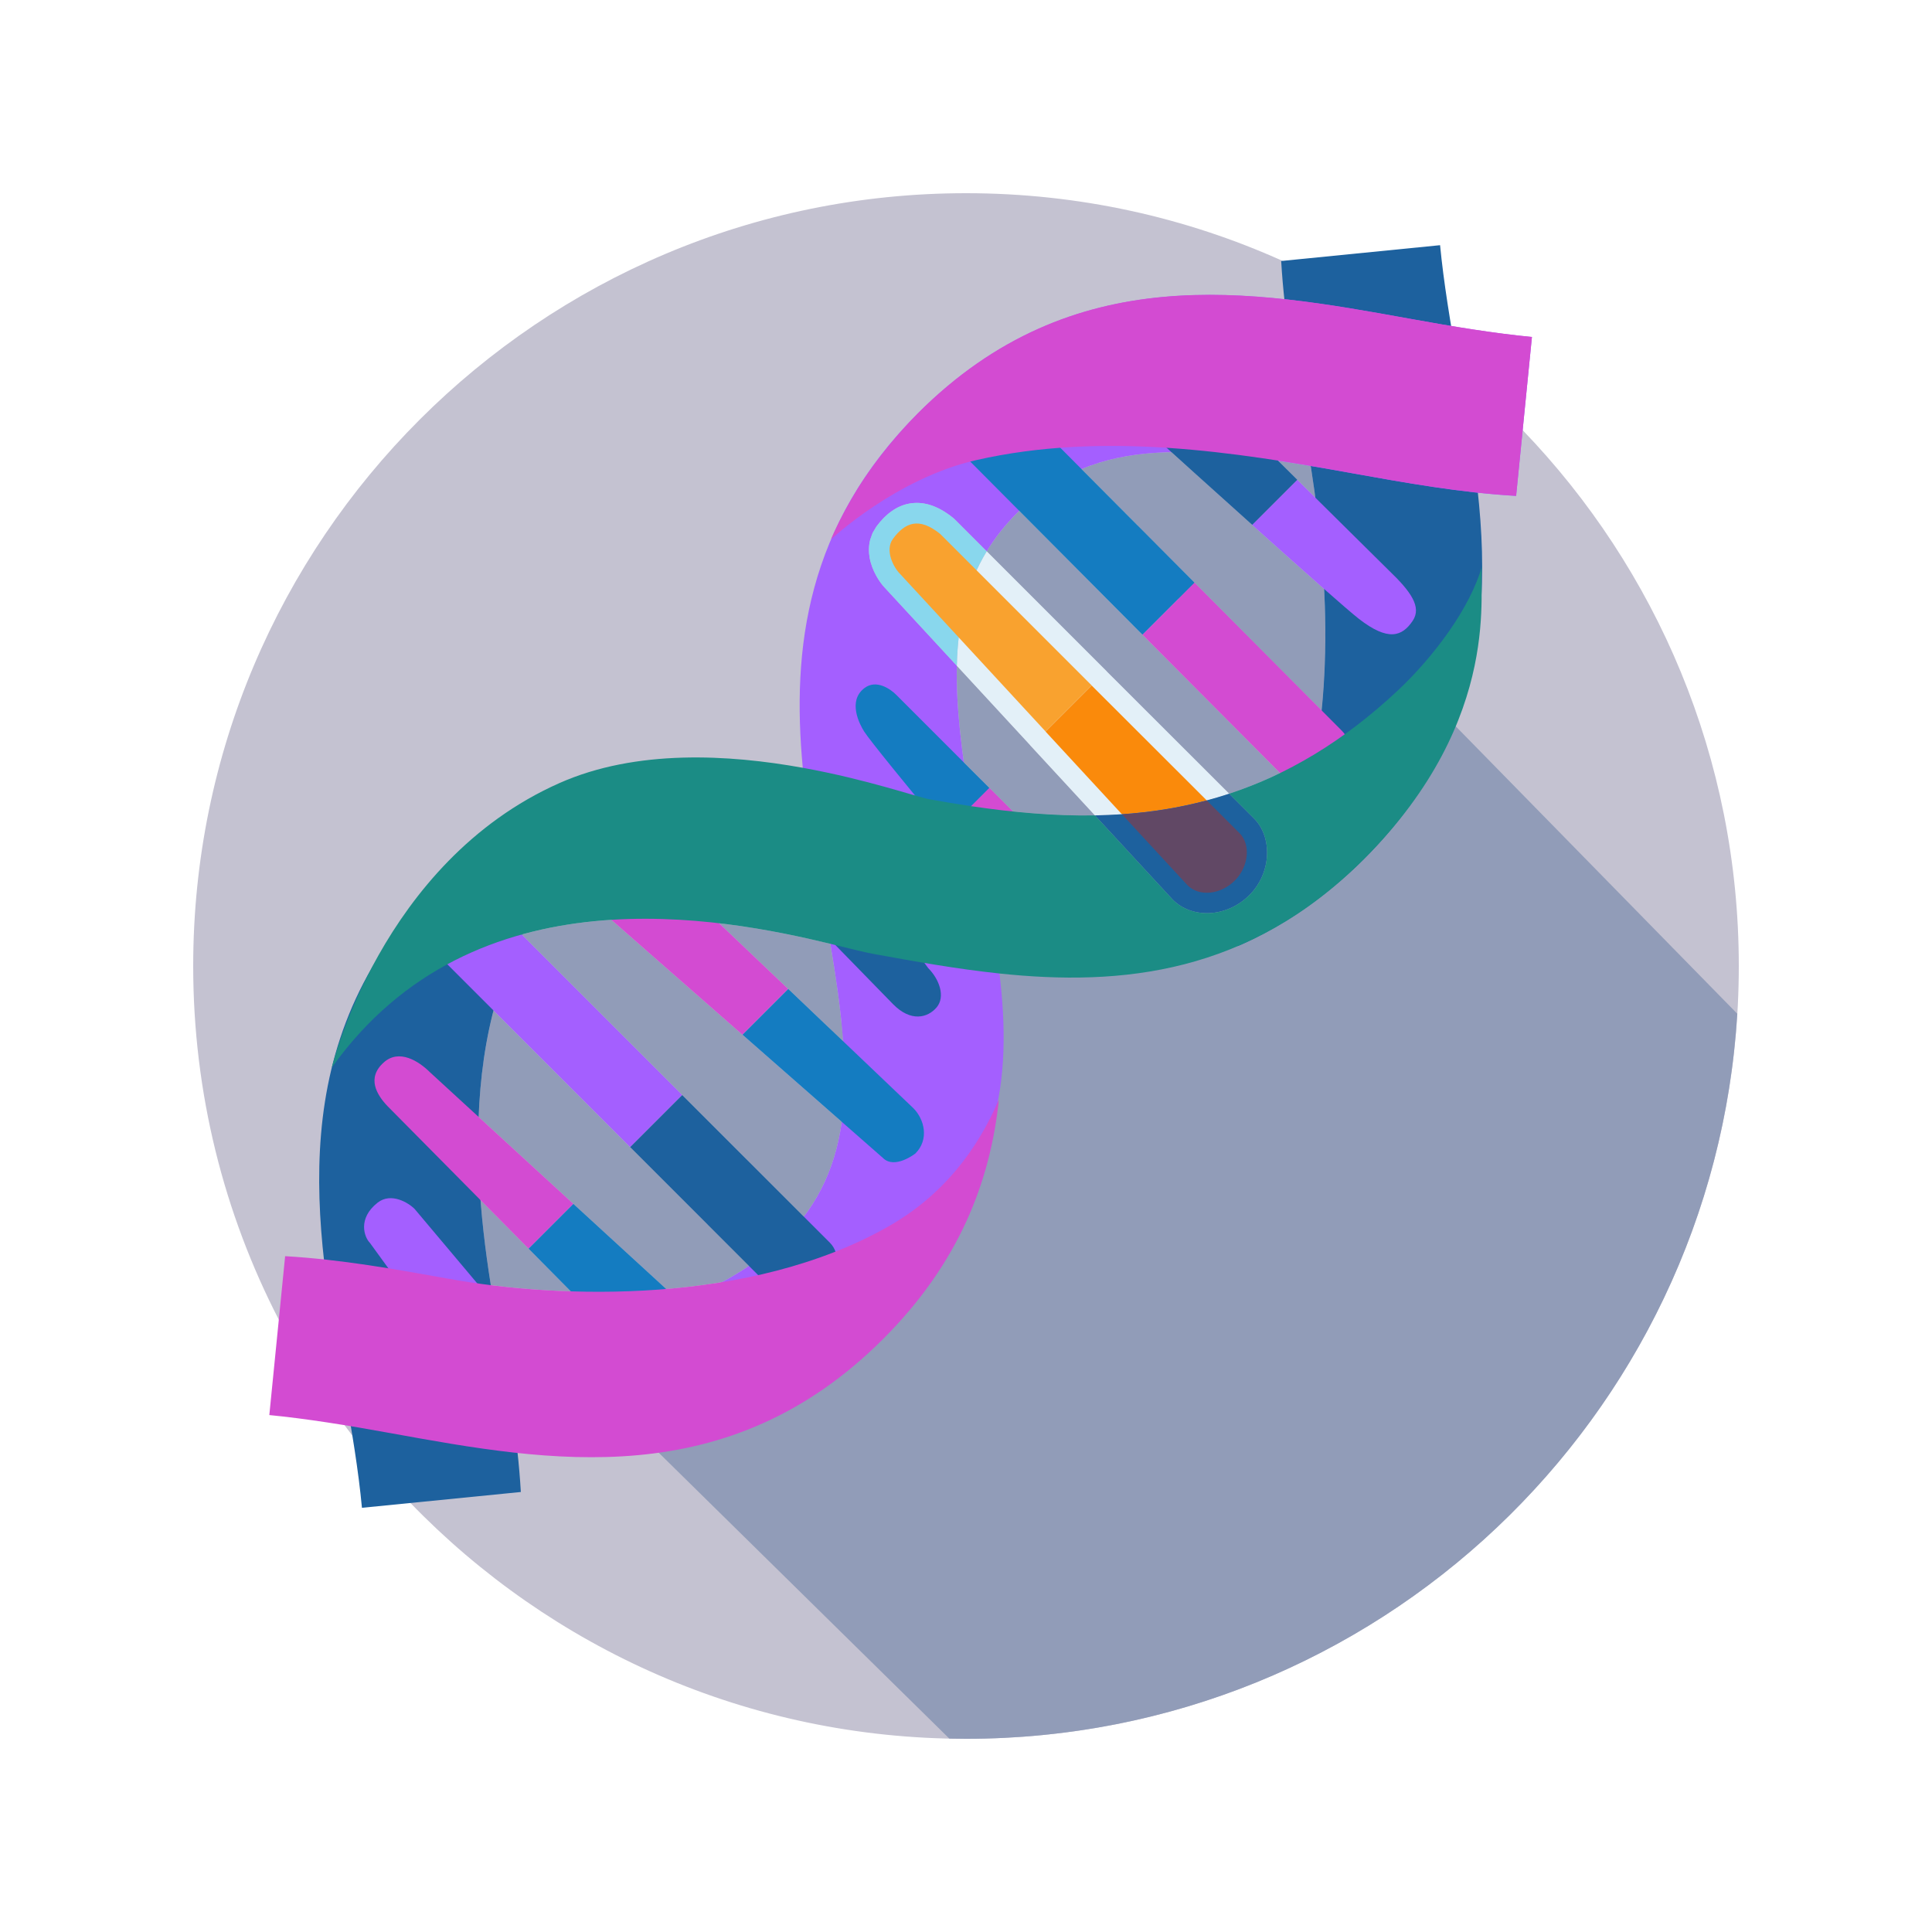
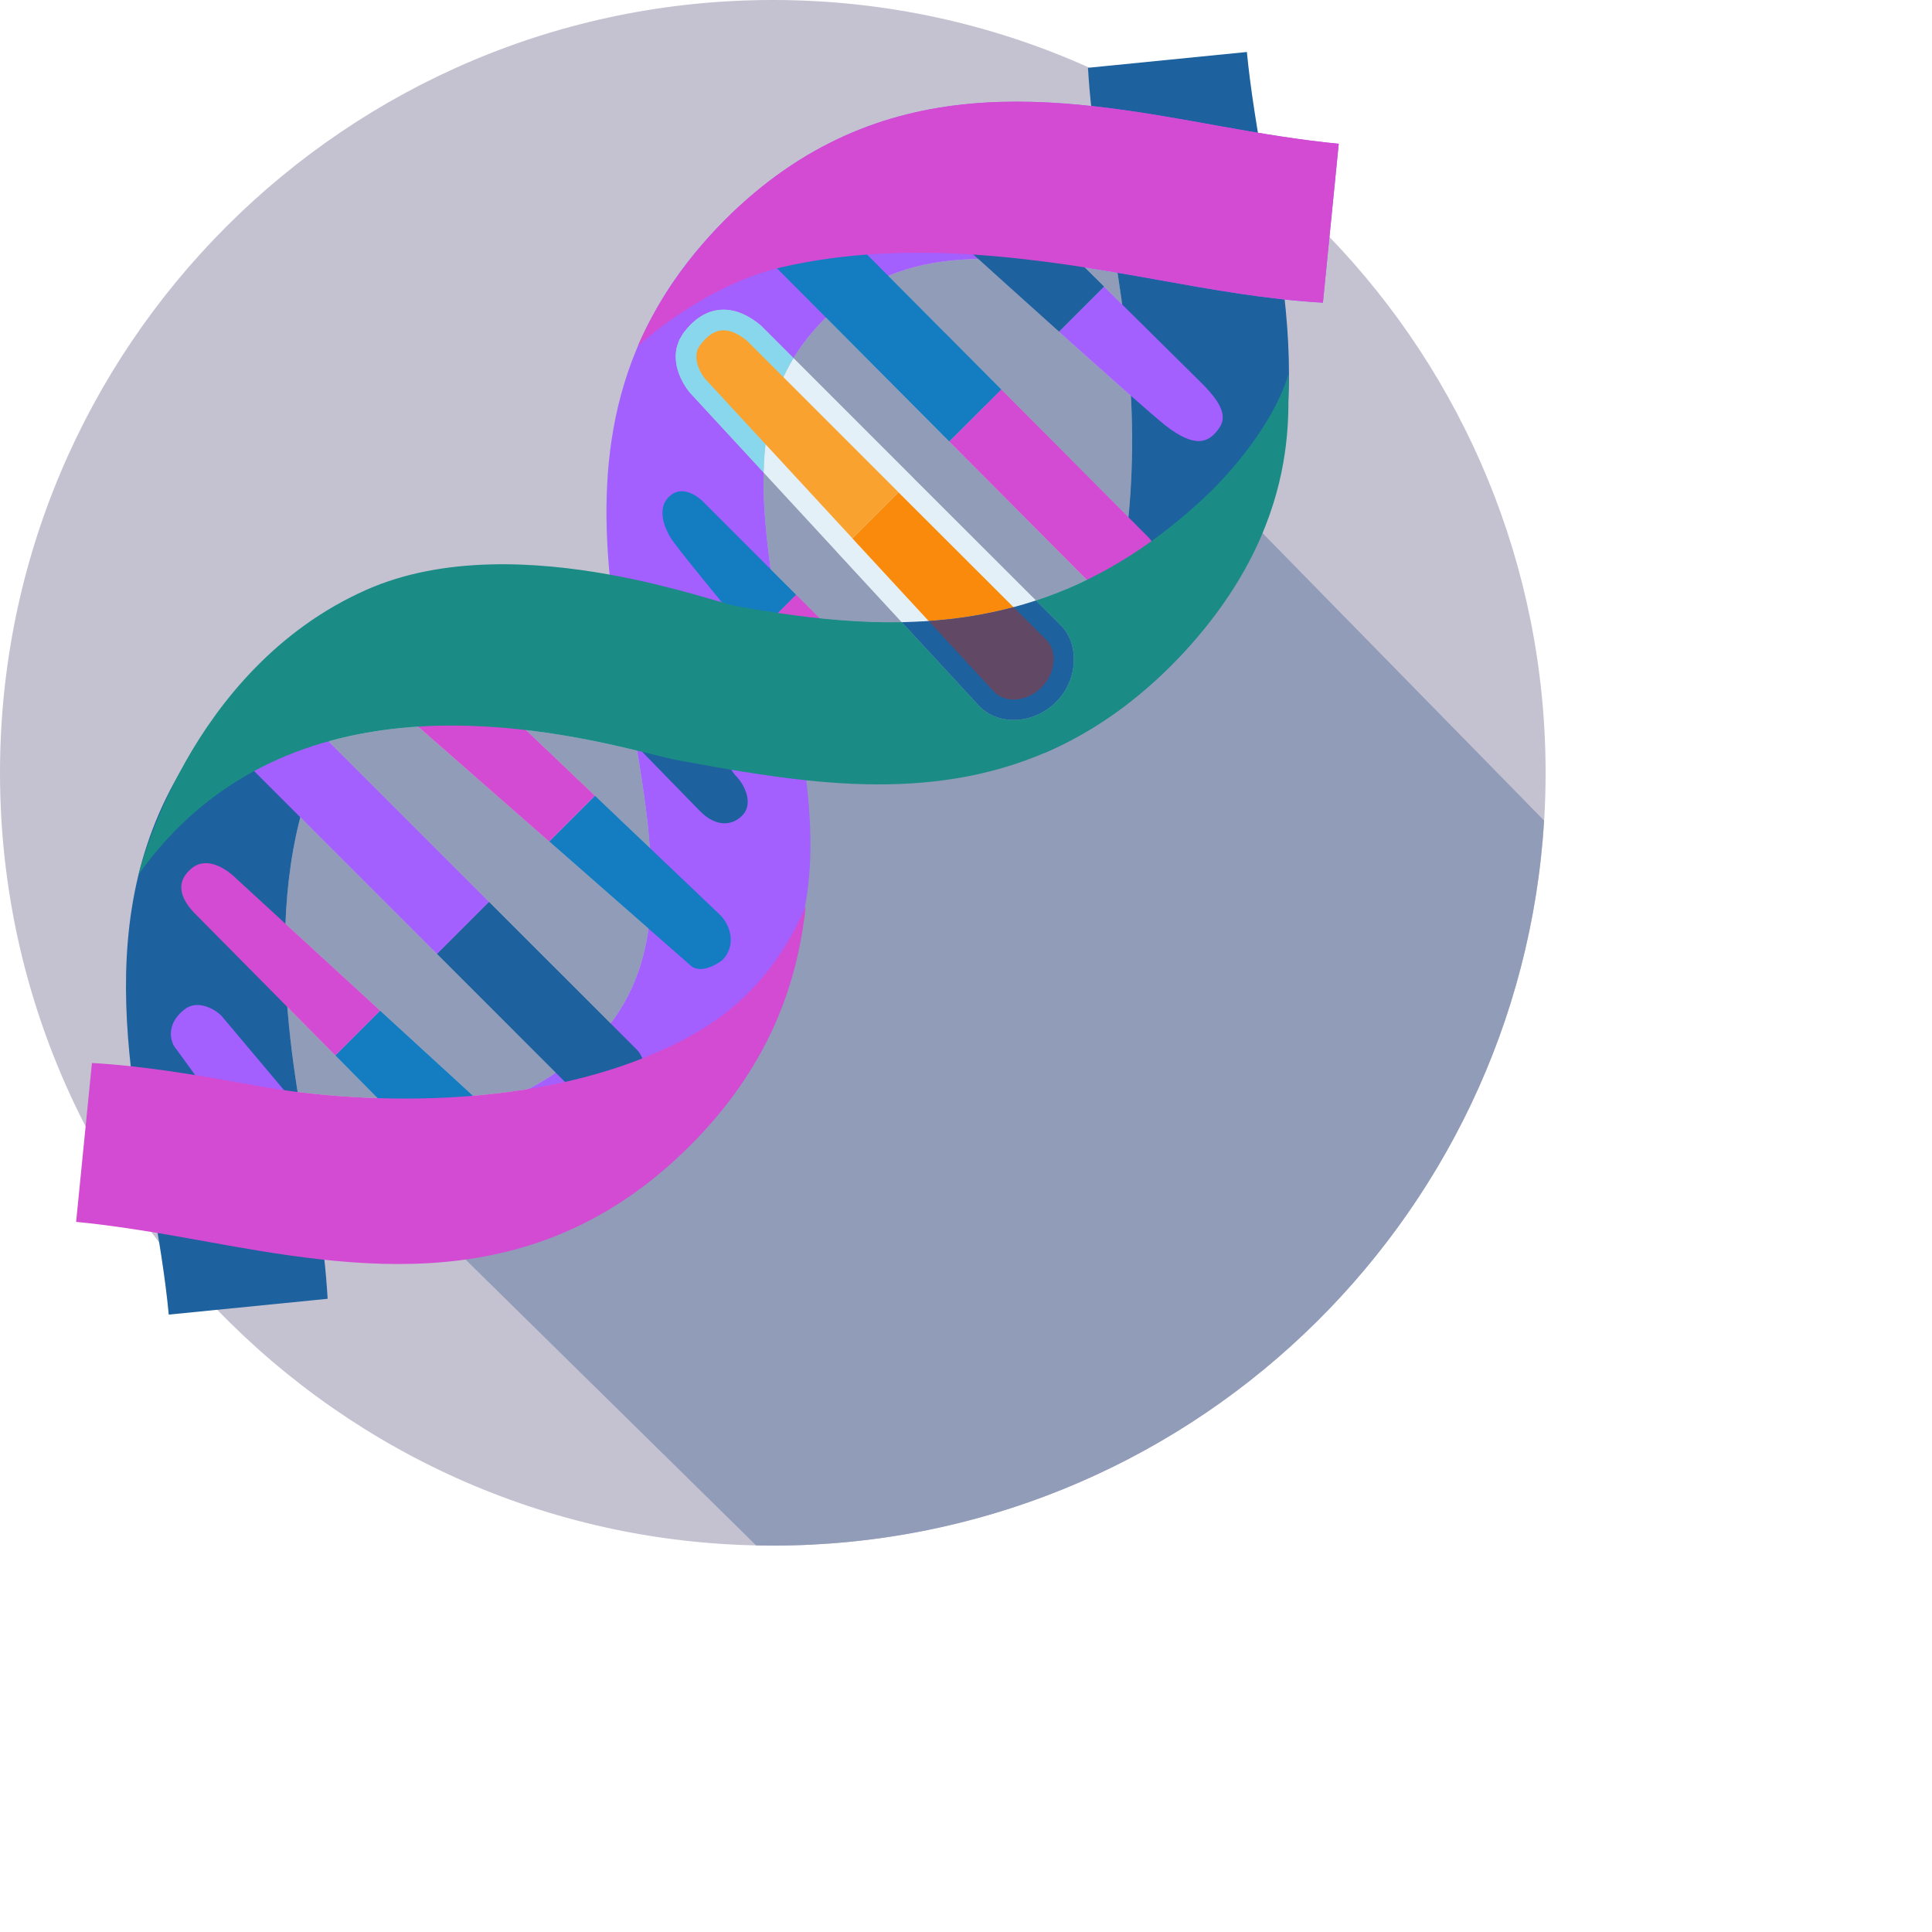
- <svg xmlns="http://www.w3.org/2000/svg" width="100%" height="100%" viewBox="-64 -64 640 640" version="1.1" xml:space="preserve" style="fill-rule:evenodd;clip-rule:evenodd;stroke-linejoin:round;stroke-miterlimit:2;">
+ <svg xmlns="http://www.w3.org/2000/svg" width="100%" height="100%" viewBox="0 0 640 640" version="1.1" xml:space="preserve" style="fill-rule:evenodd;clip-rule:evenodd;stroke-linejoin:round;stroke-miterlimit:2;">
  <path d="M28.36,373.157C10.237,338.043 0,298.207 0,256C0,114.71 114.71,0 256,0C293.347,0 328.836,8.015 360.841,22.416C372.028,27.45 382.789,33.264 393.054,39.789L393.126,39.834C402.261,45.645 411.003,52.018 419.304,58.905C426.698,65.04 433.741,71.582 440.4,78.497C484.728,124.534 512,187.107 512,256C512,397.29 397.29,512 256,512C183.791,512 118.524,482.039 71.964,433.88C65.137,426.819 58.713,419.366 52.727,411.559C51.85,410.415 50.981,409.262 50.123,408.103C41.974,397.096 34.687,385.414 28.36,373.157Z" style="fill:rgb(196,194,209);" />
  <path d="M397.603,155.547L511.498,271.82C503.325,405.833 392.07,512 256.001,512C254.153,512 252.311,511.967 250.472,511.929L135.327,398.653L155.328,366.151L163.5,373.642C164.953,373.521 166.409,373.387 167.866,373.241C172.98,372.729 178.116,372.063 183.24,371.226C186.025,369.827 189.517,367.704 192.936,365.435L183.353,355.853C183.604,355.688 183.855,355.523 184.106,355.357L170.403,341.654L183.545,320.299L202.284,339.038C202.471,338.79 202.656,338.541 202.838,338.291L212.458,347.91C219.476,338.589 223.556,328.404 225.512,316.978C225.671,316.05 225.816,315.113 225.947,314.168L200.863,292.157L210.555,276.408L215.303,280.933C215.142,278.775 214.943,276.575 214.71,274.333L226.439,285.511C225.845,277.535 224.765,269.036 223.36,259.941C223.183,258.798 223.002,257.646 222.815,256.484L261.059,194.339L263.705,196.985L263.723,196.968L271.58,204.824C283.726,206.093 295.745,206.549 307.648,205.73L307.089,205.123C309.34,205.18 311.587,205.201 313.83,205.186C317.768,205.159 321.695,205.018 325.61,204.749L298.445,175.333L304.166,169.611L335.747,201.147C341.1,199.718 346.431,197.947 351.742,195.79L355.785,199.828C359.013,198.966 362.233,197.989 365.445,196.887C367,196.355 368.552,195.793 370.103,195.201C373.938,193.737 377.763,192.09 381.579,190.245L381.881,190.098L332.905,140.873L308.847,116.683L312.892,110.109L331.69,129.001L373.817,171.342C374.669,162.873 375.044,154.445 375.038,146.079L396.669,167.82L396.767,166.83C397.13,163.06 397.407,159.299 397.603,155.547ZM286.91,152.33L297.621,163.041L292.166,168.496L283.042,158.615L286.91,152.33ZM292.18,168.511L297.618,163.073L304.15,169.596L298.448,175.298L292.18,168.511Z" style="fill:rgb(145,156,184);fill-rule:nonzero;" />
  <path d="M273.629,105.214L314.441,146.249L360.047,192.087C354.449,194.81 348.829,197.074 343.184,198.933L302.84,158.647C302.715,158.5 302.584,158.356 302.445,158.217L262.859,118.631C265.578,114.159 268.933,109.903 273.018,105.818C273.221,105.615 273.425,105.413 273.629,105.214ZM252.966,156.534L276.967,182.524C277.084,182.675 277.209,182.823 277.341,182.966L298.716,206.112C289.739,206.27 280.695,205.776 271.58,204.824L263.723,196.968L263.705,196.985L255.296,188.575C253.669,176.859 252.748,166.246 252.966,156.534ZM211.062,248.649C213.04,260.374 214.569,271.082 215.303,280.933L197.102,263.588L181.944,278.747L214.845,307.618C213.218,319.328 209.351,329.653 202.284,339.038L108.909,245.664C108.933,245.618 108.956,245.572 108.98,245.526C118.813,242.811 128.767,241.323 138.513,240.704L181.911,278.75L197.07,263.591L174.225,241.833C188.777,243.528 201.57,246.366 211.062,248.649ZM99.486,270.737L184.106,355.357C180.922,357.47 177.67,359.447 175.077,360.749C168.946,361.751 162.796,362.489 156.695,362.999L125.913,334.778L94.558,306C95.006,294.281 96.474,282.358 99.486,270.737ZM95.183,333.559L111.073,349.618L125.079,363.777C115.677,363.48 106.745,362.743 98.591,361.73C97.221,353.088 95.956,343.573 95.183,333.559ZM373.817,171.342L331.69,129.001L294.257,91.38C303.228,87.649 313.06,85.991 324.044,85.779C332.404,93.328 341.831,101.821 350.8,109.862L350.783,109.879C359.676,117.858 368.125,125.393 374.635,131.121C375.324,144.37 375.179,157.801 373.817,171.342ZM371.735,100.875L365.744,94.947L365.762,94.929L359.422,88.656C362.915,89.174 366.505,89.748 370.196,90.368C370.744,93.852 371.26,97.355 371.735,100.875Z" style="fill:rgb(145,156,184);" />
  <g transform="matrix(0.606218,0.606218,-0.74022,0.74022,250.534,-90.5271)">
    <g>
      <g transform="matrix(2.39238,-2.39238,2.39238,2.39238,-58.2244,225)">
        <path d="M15.87,60.07C22.98,52.96 31.4,51.52 39.81,51.48C34.88,53.17 31.22,56.71 27.75,61.69C18.61,74.81 23.63,95 26.88,106.77C28.42,112.35 30.01,118.17 30.92,124L14.58,124C13.84,120.13 12.73,115.85 11.4,111.04C6.82,94.4 1.34,74.6 15.87,60.07Z" style="fill:rgb(29,97,158);fill-rule:nonzero;" />
      </g>
      <g transform="matrix(2.39238,-2.39238,2.39238,2.39238,-58.2244,225)">
        <path d="M116.69,16.96C121.27,33.6 126.47,52.45 111.94,66.98C110.09,68.83 107.72,70.69 105.44,72.05C102.38,73.87 99.73,74.71 99.73,74.71C99.73,74.71 104.73,64.94 105.45,59.65C107.22,46.76 104.61,33.61 101.2,21.22C99.68,15.65 98.08,9.83 97.17,4L113.51,4C114.26,7.86 115.37,12.15 116.69,16.96Z" style="fill:rgb(29,97,158);fill-rule:nonzero;" />
      </g>
      <g transform="matrix(2.39238,-2.39238,2.39238,2.39238,-58.2244,225)">
        <path d="M48.464,104.64C48.463,104.64 48.461,104.64 48.46,104.64C48.461,104.64 48.463,104.64 48.464,104.64ZM52.718,51.694C50.325,39.201 50.567,26.513 61.02,16.06C75.55,1.53 94.41,6.73 111.04,11.31C115.85,12.64 120.14,13.74 124,14.49L124,30.83C118.17,29.92 112.35,28.32 106.77,26.79C90.29,22.25 79.76,20.02 72.37,27.41C71.217,28.563 70.297,29.793 69.585,31.111L65.952,27.478C65.896,27.422 65.837,27.368 65.776,27.316C63.873,25.707 62.326,25.257 61.085,25.35C59.827,25.444 58.743,26.141 57.875,27.396L57.868,27.406L57.542,28.029L57.364,28.697C57.267,29.302 57.325,29.955 57.504,30.606C57.867,31.921 58.765,33.215 59.395,33.858L67.665,42.686C67.993,46.928 69.072,51.79 70.548,57.408C70.922,58.829 71.321,60.299 71.74,61.82C72.853,65.86 74.266,70.441 75.275,75.094C77.613,85.874 77.781,97.042 67.01,102.77C62.151,105.349 53.944,104.151 48.464,104.64C49.948,104.505 54.531,101.599 55.64,100.49C62.385,93.745 61.124,84.376 57.401,70.261C57.045,68.912 56.666,67.518 56.27,66.08C54.985,61.411 53.651,56.567 52.718,51.694Z" style="fill:rgb(164,95,255);fill-rule:nonzero;" />
      </g>
      <g transform="matrix(2.39238,-2.39238,2.39238,2.39238,-58.2244,225)">
        <path d="M34.3,113.48C35.6,114.78 35.6,117.05 34.3,118.35C33.657,118.996 32.782,119.36 31.87,119.36C30.958,119.36 30.083,118.996 29.44,118.35L20.84,107.17L25.12,102.89L34.3,113.48Z" style="fill:rgb(29,97,158);fill-rule:nonzero;" />
      </g>
      <g transform="matrix(2.39238,-2.39238,2.39238,2.39238,-58.2244,225)">
        <path d="M13.05,92.47C14.36,91.49 16.3,92.84 16.95,93.49L25.12,102.9L20.84,107.18L12.68,96.58C12.02,95.92 11.12,93.91 13.05,92.47Z" style="fill:rgb(164,95,255);fill-rule:nonzero;" />
      </g>
      <g transform="matrix(2.39238,-2.39238,2.39238,2.39238,-58.2244,225)">
        <path d="M50.87,110.89C52.201,112.228 52.201,114.422 50.87,115.76C50.22,116.41 49.36,116.77 48.44,116.77C47.52,116.77 46.66,116.41 46.01,115.76L29.2,98.8L33.39,94.61L50.87,110.89Z" style="fill:rgb(20,124,193);fill-rule:nonzero;" />
      </g>
      <g transform="matrix(2.39238,-2.39238,2.39238,2.39238,-58.2244,225)">
        <path d="M12.25,77.96C13.68,76.71 15.83,78.15 17.17,79.49L33.39,94.61L29.2,98.8L13.09,82.55C11.86,81.27 10.59,79.4 12.25,77.96Z" style="fill:rgb(211,75,210);fill-rule:nonzero;" />
      </g>
      <g transform="matrix(2.39238,-2.39238,2.39238,2.39238,-58.2244,225)">
        <path d="M60.45,101.31C61.75,102.61 61.75,104.88 60.45,106.18C59.112,107.511 56.918,107.511 55.58,106.18L38.7,89.3L43.57,84.43L60.45,101.31Z" style="fill:rgb(29,97,158);fill-rule:nonzero;" />
      </g>
      <g transform="matrix(2.39238,-2.39238,2.39238,2.39238,-58.2244,225)">
        <path d="M14.82,64C14.82,63.08 15.18,62.22 15.83,61.56C17.168,60.229 19.362,60.229 20.7,61.56L43.57,84.43L38.7,89.3L15.83,66.43C15.182,65.788 14.818,64.912 14.82,64Z" style="fill:rgb(164,95,255);fill-rule:nonzero;" />
      </g>
      <g transform="matrix(2.39238,-2.39238,2.39238,2.39238,-58.2244,225)">
        <path d="M67.71,88.18C69.01,89.48 69.7,91.62 68.4,92.92C68.4,92.92 66.42,94.39 65.08,93.05L49.21,78.79L53.49,74.51L67.71,88.18Z" style="fill:rgb(20,124,193);fill-rule:nonzero;" />
      </g>
      <g transform="matrix(2.39238,-2.39238,2.39238,2.39238,-58.2244,225)">
        <path d="M29.98,60C29.98,59.08 30.34,58.22 30.99,57.57C31.64,56.92 32.51,56.56 33.42,56.56C34.34,56.56 35.21,56.92 35.85,57.57L53.48,74.51L49.2,78.79L30.99,62.44C30.342,61.794 29.978,60.915 29.98,60Z" style="fill:rgb(211,75,210);fill-rule:nonzero;" />
      </g>
      <g transform="matrix(2.39238,-2.39238,2.39238,2.39238,-58.2244,225)">
        <path d="M67.81,73.79C69.11,75.09 69.91,76.96 69.1,77.96C68.29,78.96 66.57,79.25 64.53,77.17C63.73,76.35 60.9,73.46 57.75,70.25L61.88,66.12L67.81,73.79Z" style="fill:rgb(29,97,158);fill-rule:nonzero;" />
      </g>
      <g transform="matrix(2.39238,-2.39238,2.39238,2.39238,-58.2244,225)">
        <path d="M46.2,57.07C46.2,56.19 46.54,55.31 47.21,54.64C48.548,53.309 50.742,53.309 52.08,54.64L57.81,60.87L61.87,66.12L57.74,70.25C52.85,65.26 47.2,59.5 47.2,59.5C46.54,58.83 46.2,57.95 46.2,57.07Z" style="fill:rgb(164,95,255);fill-rule:nonzero;" />
      </g>
      <g transform="matrix(2.39238,-2.39238,2.39238,2.39238,-58.2244,225)">
        <path d="M82.19,65.59C83.521,66.928 83.521,69.122 82.19,70.46C80.852,71.791 78.658,71.791 77.32,70.46C75.982,69.129 72.78,65.21 68.17,59.83L72.3,55.7L82.19,65.59Z" style="fill:rgb(211,75,210);fill-rule:nonzero;" />
      </g>
      <g transform="matrix(2.39238,-2.39238,2.39238,2.39238,-58.2244,225)">
        <path d="M58.3,44.05C59.43,43.24 61,44.41 61.65,45.06L72.3,55.71L68.17,59.84C63.82,54.76 59.41,49.56 58.71,48.55C58.19,47.79 56.65,45.23 58.3,44.05Z" style="fill:rgb(20,124,193);fill-rule:nonzero;" />
      </g>
      <g transform="matrix(2.39238,-2.39238,2.39238,2.39238,-58.2244,225)">
        <path d="M69.585,31.111L83.232,44.758C83.28,44.806 83.326,44.855 83.369,44.905L97.276,58.796C96.526,58.974 95.772,59.128 95.014,59.258C92.176,59.746 89.285,59.909 86.346,59.818C85.421,59.789 84.492,59.736 83.557,59.659L76.133,51.735C76.087,51.686 76.043,51.636 76.002,51.585L67.665,42.686C67.318,38.183 67.816,34.378 69.585,31.111Z" style="fill:rgb(227,240,248);" />
      </g>
      <g transform="matrix(2.39238,-2.39238,2.39238,2.39238,-58.2244,225)">
        <path d="M86.346,59.818L77.56,50.44L81.87,46.13L95.014,59.258C92.176,59.746 89.285,59.909 86.346,59.818Z" style="fill:rgb(250,138,11);fill-rule:nonzero;" />
      </g>
      <g transform="matrix(0.824786,-0.675475,0.824786,0.675475,-131.971,230.378)">
        <path d="M252.966,156.534L229.156,130.749C227.333,128.879 224.854,124.999 224.108,120.877C223.739,118.838 223.763,116.755 224.269,114.774L225.056,112.567L226.305,110.453L226.33,110.419C229.529,106.1 233.244,103.507 237.327,102.8C241.354,102.102 246.194,103.055 251.808,107.63C251.987,107.776 252.159,107.931 252.322,108.095L262.859,118.631C256.116,129.723 253.29,142.138 252.966,156.534Z" style="fill:rgb(137,215,237);" />
      </g>
      <g transform="matrix(0.824786,-0.675475,0.824786,0.675475,-131.971,230.378)">
        <path d="M298.716,206.112C301.701,206.059 304.678,205.934 307.648,205.73C317.085,205.08 326.45,203.629 335.747,201.147C338.231,200.484 340.71,199.747 343.184,198.933L351.436,207.173L351.439,207.176C357.51,213.247 357.291,225.097 349.878,232.51L349.868,232.52C342.25,240.108 330.803,240.294 324.558,234.086C324.489,234.017 324.422,233.947 324.356,233.876L298.716,206.112Z" style="fill:rgb(29,97,158);" />
      </g>
      <g transform="matrix(2.39238,-2.39238,2.39238,2.39238,-58.2244,225)">
        <path d="M59.72,28.84C60.8,27.28 62.19,26.81 64.59,28.84L81.87,46.12L77.56,50.43L60.79,32.53C60.12,31.86 58.95,29.97 59.72,28.84Z" style="fill:rgb(249,162,47);fill-rule:nonzero;" />
      </g>
      <g transform="matrix(2.39238,-2.39238,2.39238,2.39238,-58.2244,225)">
        <path d="M108.34,53.43C109.671,54.768 109.671,56.962 108.34,58.3C107.002,59.631 104.808,59.631 103.47,58.3L86.62,41.38L91.49,36.51L108.34,53.43Z" style="fill:rgb(211,75,210);fill-rule:nonzero;" />
      </g>
      <g transform="matrix(2.39238,-2.39238,2.39238,2.39238,-58.2244,225)">
        <path d="M66.17,19.42C66.17,18.5 66.53,17.64 67.18,16.99C68.518,15.659 70.712,15.659 72.05,16.99L91.49,36.51L86.62,41.38L66.53,21.2C65.88,20.55 66.17,20.34 66.17,19.42Z" style="fill:rgb(20,124,193);fill-rule:nonzero;" />
      </g>
      <g transform="matrix(2.39238,-2.39238,2.39238,2.39238,-58.2244,225)">
        <path d="M111.55,37.25C114.04,39.65 115.37,41.39 114.55,42.73C113.61,44.27 112.2,44.62 108.95,41.98C107.65,40.92 102.53,36.28 96.88,31.11L101.1,26.89L111.55,37.25Z" style="fill:rgb(164,95,255);fill-rule:nonzero;" />
      </g>
      <g transform="matrix(2.39238,-2.39238,2.39238,2.39238,-58.2244,225)">
        <path d="M77.87,12.12C77.87,11.24 78.21,10.36 78.88,9.68C80.218,8.349 82.412,8.349 83.75,9.68L101.11,26.89L96.89,31.11C88.48,23.42 78.88,14.55 78.88,14.55C78.234,13.907 77.87,13.032 77.87,12.12Z" style="fill:rgb(29,97,158);fill-rule:nonzero;" />
      </g>
      <g transform="matrix(2.39238,-2.39238,2.39238,2.39238,-58.2244,225)">
        <path d="M66.31,100.24C71.75,97.55 74.83,93.11 76.52,88.18C76.47,96.59 74.09,104.73 66.98,111.84C52.45,126.37 33.59,121.18 16.96,116.59C12.15,115.26 7.86,114.16 4,113.41L4,97.07C9.83,97.98 15.65,99.58 21.23,101.11C33,104.36 52.81,106.93 66.31,100.24Z" style="fill:rgb(211,75,210);fill-rule:nonzero;" />
      </g>
      <g transform="matrix(2.39238,-2.39238,2.39238,2.39238,-58.2244,225)">
        <path d="M67.54,21.53C59.4,22.6 53.29,28.26 53.29,28.26C53.29,28.26 54.13,25.62 55.95,22.55C57.31,20.27 59.17,17.91 61.02,16.05C75.55,1.52 94.41,6.72 111.04,11.3C115.85,12.63 120.14,13.73 124,14.48L124,30.82C118.17,29.91 112.35,28.31 106.77,26.78C94.39,23.37 80.45,19.84 67.54,21.53Z" style="fill:rgb(211,75,210);fill-rule:nonzero;" />
      </g>
      <g transform="matrix(2.39238,-2.39238,2.39238,2.39238,-58.2244,225)">
        <path d="M57.401,70.261C45.941,66.456 19.6,58.732 6.9,77.96C6.9,77.96 9.86,57.16 27.59,50.77C35.232,48.015 44.921,49.548 52.718,51.694C59.522,53.567 64.885,55.907 66.19,56.27C67.651,56.672 69.104,57.054 70.548,57.408C74.969,58.49 79.31,59.311 83.557,59.659L92.463,69.165C92.486,69.189 92.509,69.213 92.533,69.237C94.685,71.378 98.268,71.677 100.42,69.536L100.423,69.533C102.516,67.44 102.215,63.731 100.122,61.638L100.121,61.637L97.276,58.796C103.009,57.434 108.516,54.636 113.75,49.79C116.988,46.792 120.435,42.016 121.198,37.669C120.863,39.642 125.27,53.66 111.94,66.99C101.201,77.729 88.096,77.696 75.275,75.094C70.749,74.176 66.259,72.938 61.92,71.74C60.981,71.482 59.423,70.933 57.401,70.261Z" style="fill:rgb(27,140,133);" />
      </g>
      <g transform="matrix(0.768022,-0.628987,0.768022,0.628987,-115.871,237.554)">
        <path d="M355.785,199.828L367.457,211.482C371.506,215.532 370.725,223.384 365.78,228.329C360.694,233.395 353.103,234.151 348.934,230.006L325.61,204.749C335.744,204.052 345.801,202.494 355.785,199.828Z" style="fill:rgb(97,72,101);" />
      </g>
    </g>
  </g>
</svg>
